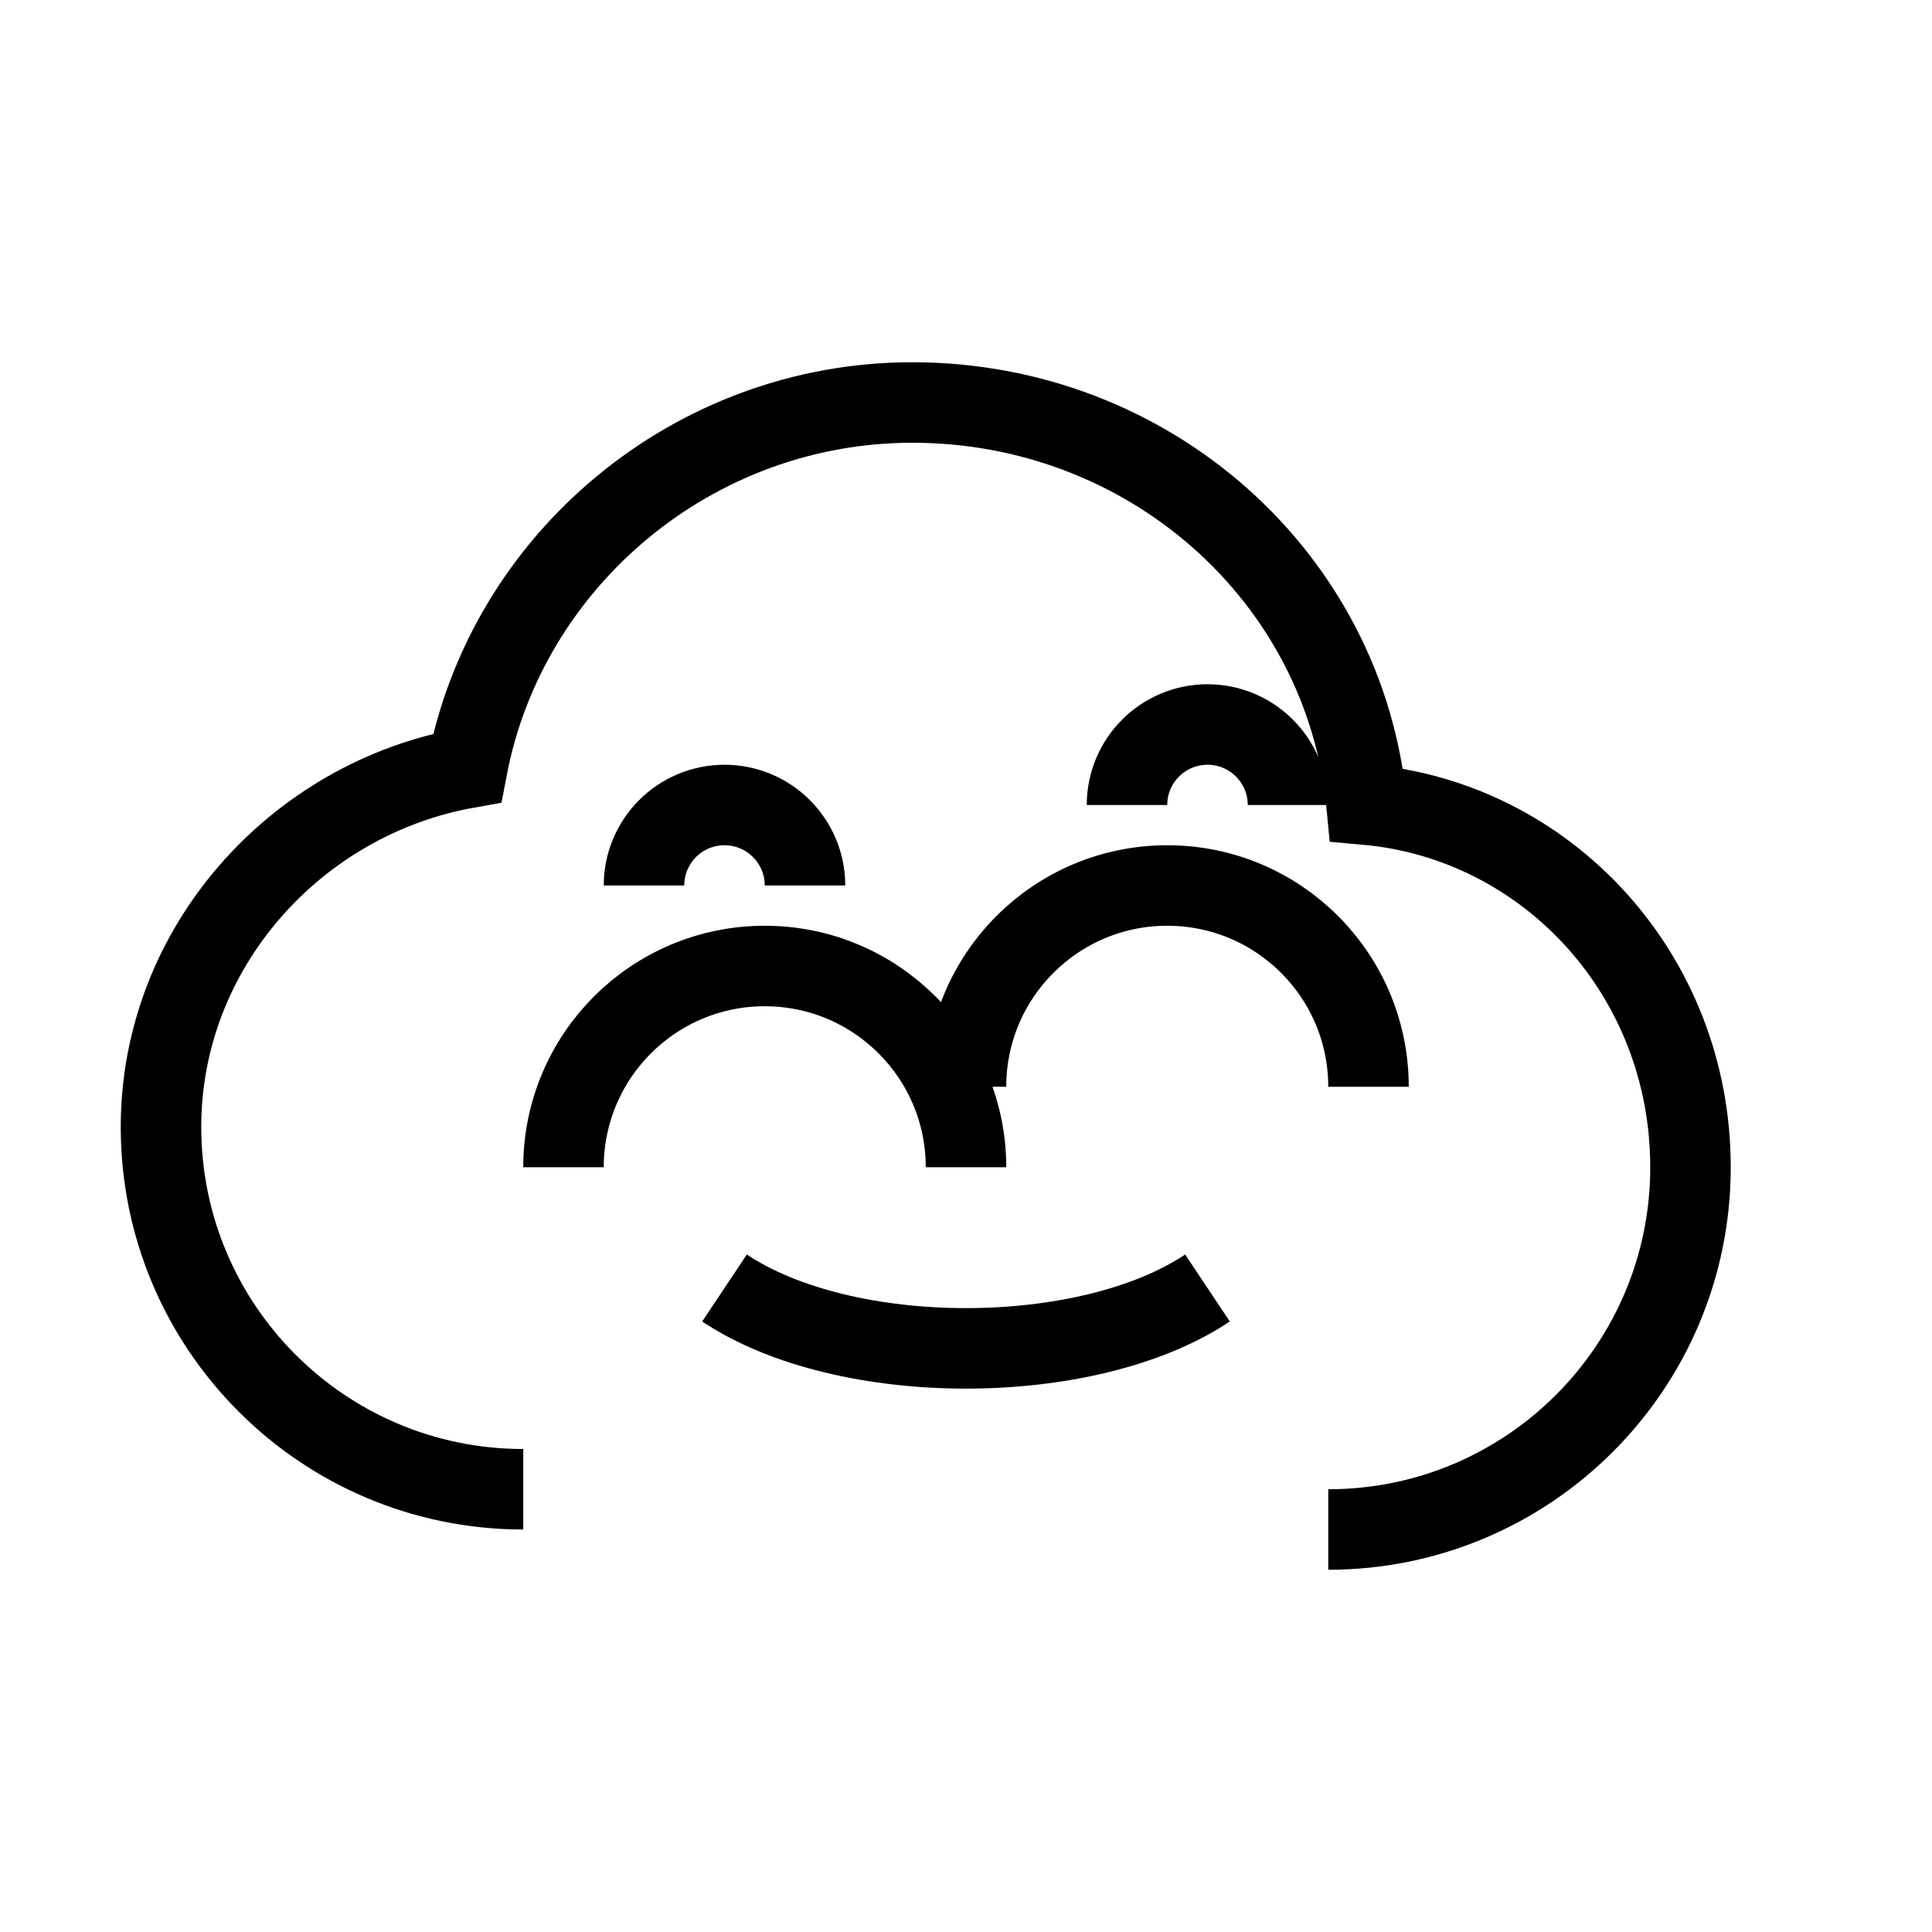
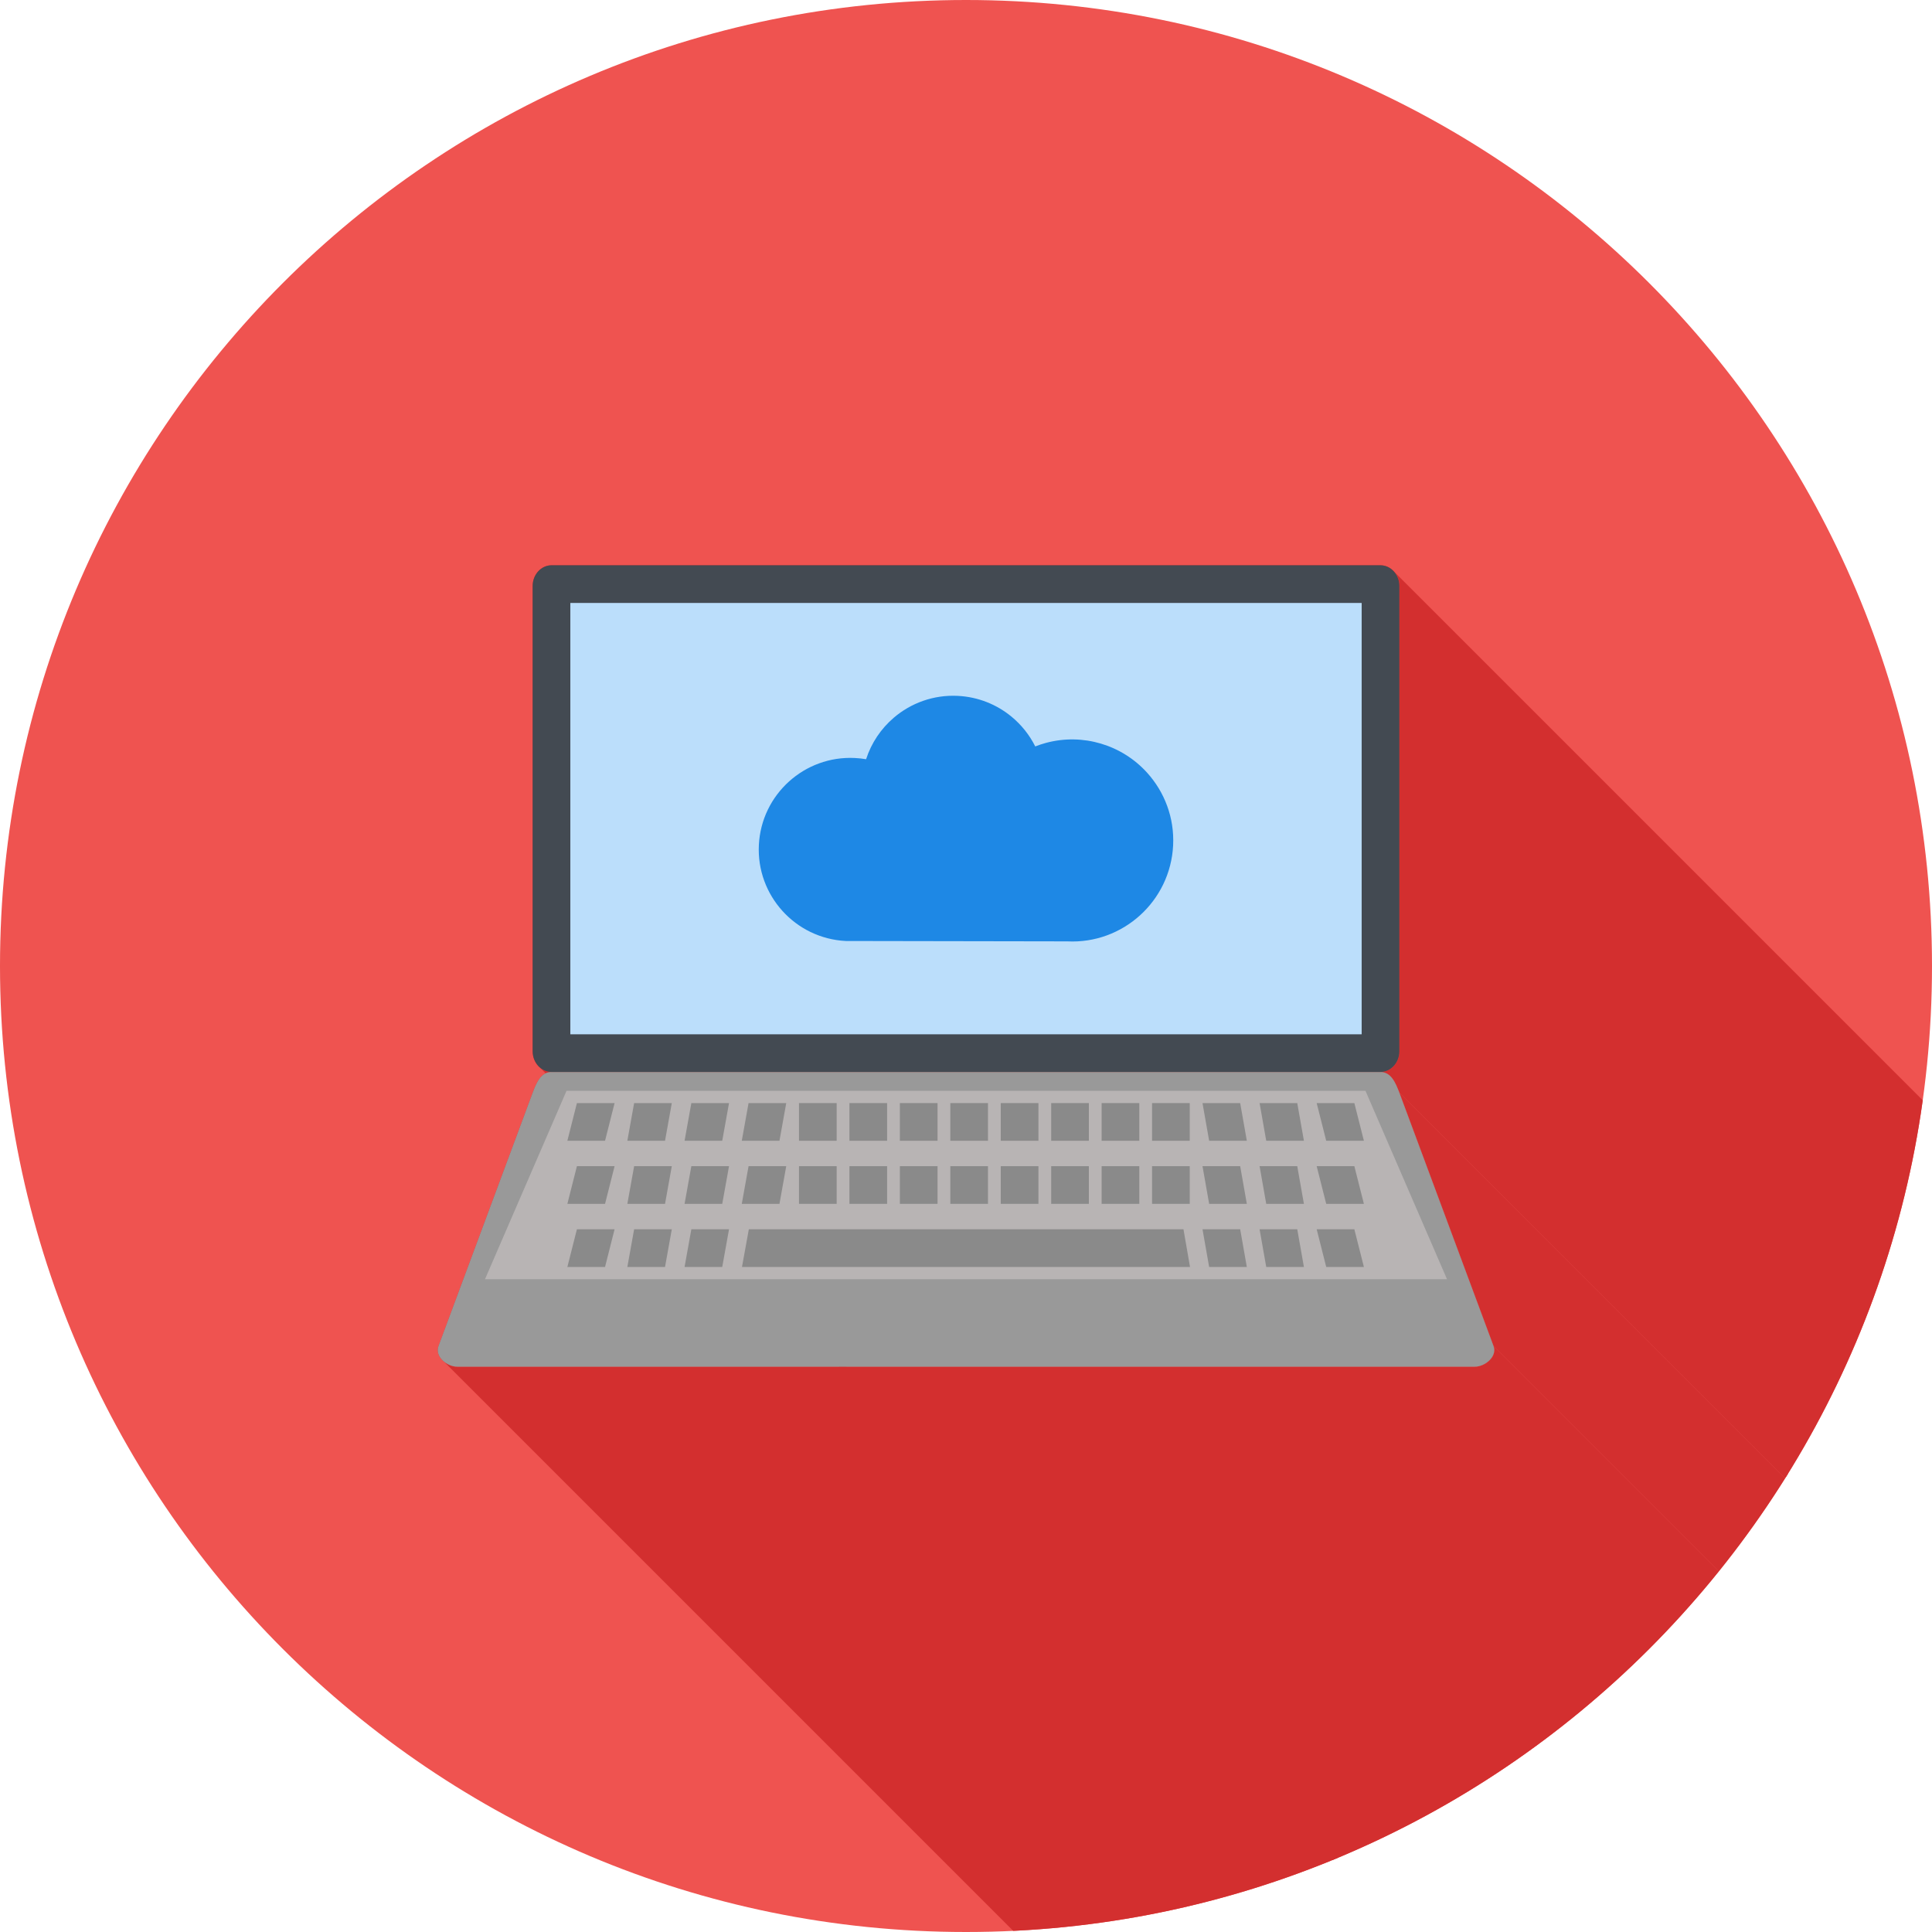
- <svg xmlns="http://www.w3.org/2000/svg" width="24" height="24" viewBox="0 0 24 24" fill="none">
-   <path d="M6.5 18.5C4.015 18.5 2 16.485 2 14C2 11.77 3.679 9.918 5.803 9.54C6.296 6.955 8.613 5 11.333 5C14.278 5 16.711 7.171 16.977 9.996C19.218 10.198 21 12.109 21 14.5C21 16.985 18.985 19 16.5 19" stroke="currentColor" strokeWidth="2" strokeLinecap="round" strokeLinejoin="round" />
-   <path d="M7 14.5C7 13.119 8.119 12 9.5 12C10.881 12 12 13.119 12 14.5" stroke="currentColor" strokeWidth="2" strokeLinecap="round" />
-   <path d="M12 13.5C12 12.119 13.119 11 14.5 11C15.881 11 17 12.119 17 13.5" stroke="currentColor" strokeWidth="2" strokeLinecap="round" />
-   <path d="M8 11C8 10.448 8.448 10 9 10C9.552 10 10 10.448 10 11" stroke="currentColor" strokeWidth="2" strokeLinecap="round" />
-   <path d="M14 10C14 9.448 14.448 9 15 9C15.552 9 16 9.448 16 10" stroke="currentColor" strokeWidth="2" strokeLinecap="round" />
-   <path d="M9 16C10.5 17 13.5 17 15 16" stroke="currentColor" strokeWidth="2" strokeLinecap="round" />
+ <svg xmlns="http://www.w3.org/2000/svg" xml:space="preserve" width="2048px" height="2048px" style="shape-rendering:geometricPrecision; text-rendering:geometricPrecision; image-rendering:optimizeQuality; fill-rule:evenodd; clip-rule:evenodd" viewBox="0 0 2048 2048">
+   <defs>
+     <style type="text/css">
+    
+     .fil2 {fill:none}
+     .fil8 {fill:#1E88E5}
+     .fil5 {fill:#434A52}
+     .fil7 {fill:#8A8A8A}
+     .fil3 {fill:#999999}
+     .fil4 {fill:#B8B4B4}
+     .fil6 {fill:#BBDEFB}
+     .fil1 {fill:#D32F2F}
+     .fil0 {fill:#EF5350}
+    
+   </style>
+     <clipPath id="id0">
+       <path d="M1024 -0.001c565.541,0 1024,458.461 1024,1024 0,565.541 -458.461,1024 -1024,1024 -565.541,0 -1024,-458.461 -1024,-1024 0,-565.541 458.461,-1024 1024,-1024z" />
+     </clipPath>
+   </defs>
+   <g id="Layer_x0020_1">
+     <path class="fil0" d="M1024 -0.001c565.541,0 1024,458.461 1024,1024 0,565.541 -458.461,1024 -1024,1024 -565.541,0 -1024,-458.461 -1024,-1024 0,-565.541 458.461,-1024 1024,-1024z" />
+     <g style="clip-path:url(#id0)">
+       <g id="_385664752">
+         <g>
+           <polygon id="_2755085121" class="fil1" points="1477.48,605.652 2613.36,1741.53 2614.65,1743.09 2615.81,1744.78 2616.81,1746.58 2617.66,1748.5 2618.34,1750.5 2618.83,1752.6 2619.14,1754.76 2619.24,1756.99 2619.24,2250.33 2619.14,2252.56 2618.83,2254.72 2618.33,2256.82 2617.66,2258.83 2616.81,2260.74 2615.8,2262.54 2614.65,2264.23 2613.35,2265.79 2611.93,2267.2 2610.38,2268.47 2608.73,2269.57 2606.98,2270.5 2605.15,2271.23 2603.23,2271.78 2601.25,2272.11 2599.21,2272.22 1463.33,1136.34 1465.37,1136.23 1467.35,1135.89 1469.27,1135.35 1471.1,1134.61 1472.85,1133.69 1474.5,1132.59 1476.05,1131.32 1477.47,1129.91 1478.77,1128.35 1479.92,1126.66 1480.93,1124.86 1481.78,1122.94 1482.45,1120.94 1482.95,1118.84 1483.26,1116.68 1483.36,1114.45 1483.36,621.109 1483.26,618.882 1482.95,616.715 1482.45,614.623 1481.78,612.615 1480.93,610.702 1479.93,608.897 1478.77,607.21 " />
+           <polygon id="_275508608" class="fil1" points="1474.71,1141.65 2610.59,2277.53 2611.8,2279 2612.93,2280.59 2613.99,2282.3 2614.98,2284.11 2615.91,2286 2616.8,2287.96 2617.65,2289.98 2618.46,2292.04 2619.24,2294.12 1483.36,1158.23 1482.58,1156.15 1481.76,1154.1 1480.92,1152.08 1480.03,1150.12 1479.1,1148.22 1478.11,1146.42 1477.05,1144.71 1475.92,1143.11 " />
+           <polygon id="_275509760" class="fil1" points="1483.36,1158.23 2619.24,2294.12 2719.1,2562.77 1583.22,1426.89 " />
+           <polygon id="_275509784" class="fil1" points="584.67,1136.34 1720.55,2272.22 1718.51,2272.11 1716.53,2271.78 1714.62,2271.24 1712.78,2270.5 1711.03,2269.57 1709.38,2268.47 1707.84,2267.21 571.954,1131.33 573.497,1132.59 575.149,1133.69 576.898,1134.61 578.736,1135.35 580.65,1135.9 582.631,1136.23 " />
+           <polygon id="_275510096" class="fil1" points="1583.22,1426.89 2719.1,2562.77 2719.68,2564.85 2719.88,2566.91 2719.73,2568.93 2719.27,2570.89 2718.51,2572.78 2717.49,2574.59 2716.23,2576.3 2714.77,2577.89 2713.13,2579.36 2711.34,2580.67 2709.43,2581.83 2707.43,2582.81 2705.37,2583.6 2703.27,2584.18 2701.16,2584.54 2699.07,2584.67 1620.69,2584.67 1618.61,2584.54 1616.5,2584.18 1614.4,2583.6 1612.33,2582.81 1610.33,2581.84 1608.42,2580.68 1606.63,2579.36 470.751,1443.48 472.539,1444.8 474.449,1445.95 476.451,1446.93 478.517,1447.72 480.618,1448.3 482.726,1448.66 484.812,1448.78 1563.19,1448.78 1565.28,1448.66 1567.38,1448.3 1569.48,1447.72 1571.55,1446.93 1573.55,1445.95 1575.46,1444.79 1577.25,1443.47 1578.89,1442.01 1580.35,1440.42 1581.6,1438.71 1582.63,1436.9 1583.38,1435.01 1583.85,1433.04 1584,1431.03 1583.8,1428.97 " />
+         </g>
+         <path id="_385665280" class="fil1" d="M1483.36 621.109l0 493.34c0,12.028 -9.026,21.893 -20.027,21.893 10.992,0 15.893,10.762 20.03,21.893l99.859 268.656c4.134,11.127 -9.014,21.893 -20.03,21.893l-1078.38 0c-11.017,0 -24.176,-10.737 -20.03,-21.893l99.861 -268.656c4.147,-11.155 9.038,-21.893 20.027,-21.893 -11.003,0 -20.029,-9.852 -20.029,-21.893l0 -493.34c0,-12.041 9.013,-21.893 20.029,-21.893l878.661 0c11.016,0 20.029,9.866 20.029,21.893z" />
+       </g>
+     </g>
+     <path class="fil2" d="M1024 -0.001c565.541,0 1024,458.461 1024,1024 0,565.541 -458.461,1024 -1024,1024 -565.541,0 -1024,-458.461 -1024,-1024 0,-565.541 458.461,-1024 1024,-1024z" />
+     <path class="fil3" d="M484.811 1448.78l1078.38 0c11.016,0 24.165,-10.765 20.029,-21.893l-99.859 -268.656c-4.136,-11.131 -9.037,-21.893 -20.029,-21.893l-878.659 0c-10.992,0 -15.883,10.737 -20.029,21.893l-99.862 268.656c-4.146,11.155 9.013,21.893 20.029,21.893z" />
+     <polygon class="fil4" points="514.106,1356.04 1533.9,1356.04 1447.46,1156.31 600.548,1156.31 " />
+     <path class="fil5" d="M584.67 599.216l878.661 0c11.016,0 20.029,9.866 20.029,21.893l0 493.34c0,12.028 -9.026,21.893 -20.029,21.893l-878.661 0c-11.003,0 -20.029,-9.852 -20.029,-21.893l0 -493.34c0,-12.041 9.013,-21.893 20.029,-21.893z" />
+     <polygon class="fil6" points="604.584,639.16 604.584,1096.4 1443.42,1096.4 1443.42,639.16 " />
+     <rect class="fil7" transform="matrix(0.624129 -0 -0.158122 0.62413 611.549 1169.32)" width="63.999" height="63.999" />
+     <rect class="fil7" transform="matrix(0.624129 -0 -0.112264 0.62413 672.2 1169.32)" width="63.999" height="63.999" />
+     <rect class="fil7" transform="matrix(0.624129 -0 -0.112264 0.62413 732.852 1169.32)" width="63.999" height="63.999" />
+     <rect class="fil7" transform="matrix(0.624129 -0 -0.112264 0.62413 793.503 1169.32)" width="63.999" height="63.999" />
+     <rect class="fil7" x="846.969" y="1169.32" width="39.944" height="39.944" />
+     <rect class="fil7" x="900.436" y="1169.32" width="39.944" height="39.944" />
+     <rect class="fil7" x="953.903" y="1169.32" width="39.944" height="39.944" />
+     <rect class="fil7" x="1007.37" y="1169.32" width="39.944" height="39.944" />
+     <rect class="fil7" x="1060.84" y="1169.32" width="39.944" height="39.944" />
+     <rect class="fil7" x="1114.3" y="1169.32" width="39.944" height="39.944" />
+     <rect class="fil7" x="1167.77" y="1169.32" width="39.944" height="39.944" />
+     <rect class="fil7" x="1221.23" y="1169.32" width="39.944" height="39.944" />
+     <rect class="fil7" transform="matrix(0.624129 -0 0.110106 0.62413 1335.21 1169.32)" width="63.999" height="63.999" />
+     <rect class="fil7" transform="matrix(-0.624129 -0 0.158122 0.62413 1435.67 1169.32)" width="63.999" height="63.999" />
+     <rect class="fil7" transform="matrix(0.624129 -0 0.110106 0.62413 1274.7 1169.32)" width="63.999" height="63.999" />
+     <rect class="fil7" transform="matrix(0.624129 -0 -0.158122 0.62413 611.549 1236.2)" width="63.999" height="63.999" />
+     <rect class="fil7" transform="matrix(0.624129 -0 -0.112264 0.62413 672.2 1236.2)" width="63.999" height="63.999" />
+     <rect class="fil7" transform="matrix(0.624129 -0 -0.112264 0.62413 732.852 1236.2)" width="63.999" height="63.999" />
+     <rect class="fil7" transform="matrix(0.624129 -0 -0.112264 0.62413 793.503 1236.2)" width="63.999" height="63.999" />
+     <rect class="fil7" x="846.969" y="1236.2" width="39.944" height="39.944" />
+     <rect class="fil7" x="900.436" y="1236.2" width="39.944" height="39.944" />
+     <rect class="fil7" x="953.903" y="1236.2" width="39.944" height="39.944" />
+     <rect class="fil7" x="1007.37" y="1236.2" width="39.944" height="39.944" />
+     <rect class="fil7" x="1060.84" y="1236.2" width="39.944" height="39.944" />
+     <rect class="fil7" x="1114.3" y="1236.2" width="39.944" height="39.944" />
+     <rect class="fil7" x="1167.77" y="1236.2" width="39.944" height="39.944" />
+     <rect class="fil7" x="1221.23" y="1236.2" width="39.944" height="39.944" />
+     <rect class="fil7" transform="matrix(0.624129 -0 0.110106 0.62413 1335.21 1236.2)" width="63.999" height="63.999" />
+     <rect class="fil7" transform="matrix(-0.624129 -0 0.158122 0.62413 1435.67 1236.2)" width="63.999" height="63.999" />
+     <rect class="fil7" transform="matrix(0.624129 -0 0.110106 0.62413 1274.7 1236.2)" width="63.999" height="63.999" />
+     <rect class="fil7" transform="matrix(0.624129 -0 -0.158122 0.62413 611.549 1303.08)" width="63.999" height="63.999" />
+     <rect class="fil7" transform="matrix(0.624129 -0 -0.112264 0.62413 672.2 1303.08)" width="63.999" height="63.999" />
+     <rect class="fil7" transform="matrix(0.624129 -0 -0.112264 0.62413 732.852 1303.08)" width="63.999" height="63.999" />
+     <polygon class="fil7" points="1061.48,1303.08 1203.46,1303.08 1254.53,1303.08 1261.47,1343.03 1203.46,1343.03 1061.48,1343.03 786.53,1343.03 793.794,1303.08 " />
+     <rect class="fil7" transform="matrix(0.624129 -0 0.110106 0.62413 1335.21 1303.08)" width="63.999" height="63.999" />
+     <rect class="fil7" transform="matrix(-0.624129 -0 0.158122 0.62413 1435.67 1303.08)" width="63.999" height="63.999" />
+     <rect class="fil7" transform="matrix(0.624129 -0 0.110106 0.62413 1274.7 1303.08)" width="63.999" height="63.999" />
+     <path class="fil8" d="M1216 819.119c18.396,20.34 29.035,47.657 27.555,77.131 -1.482,29.544 -14.804,55.695 -35.141,74.087 -20.34,18.396 -47.657,29.035 -77.131,27.555l-234.678 -0.4c-26.792,-1.344 -50.506,-13.426 -67.186,-31.867 -16.683,-18.447 -26.331,-43.217 -24.991,-69.938 1.345,-26.792 13.426,-50.506 31.869,-67.186 18.447,-16.683 43.218,-26.331 69.938,-24.991 4.111,0.207 8.069,0.641 11.862,1.29 5.582,-17.317 15.857,-32.43 29.265,-43.917 18.204,-15.597 42.171,-24.523 67.98,-23.228 21.645,1.087 41.281,9.176 56.824,21.967 10.494,8.635 19.122,19.414 25.24,31.624 3.777,-1.486 7.662,-2.767 11.637,-3.827 38.663,-10.31 80.019,1.911 106.957,31.7z" />
+   </g>
</svg>
